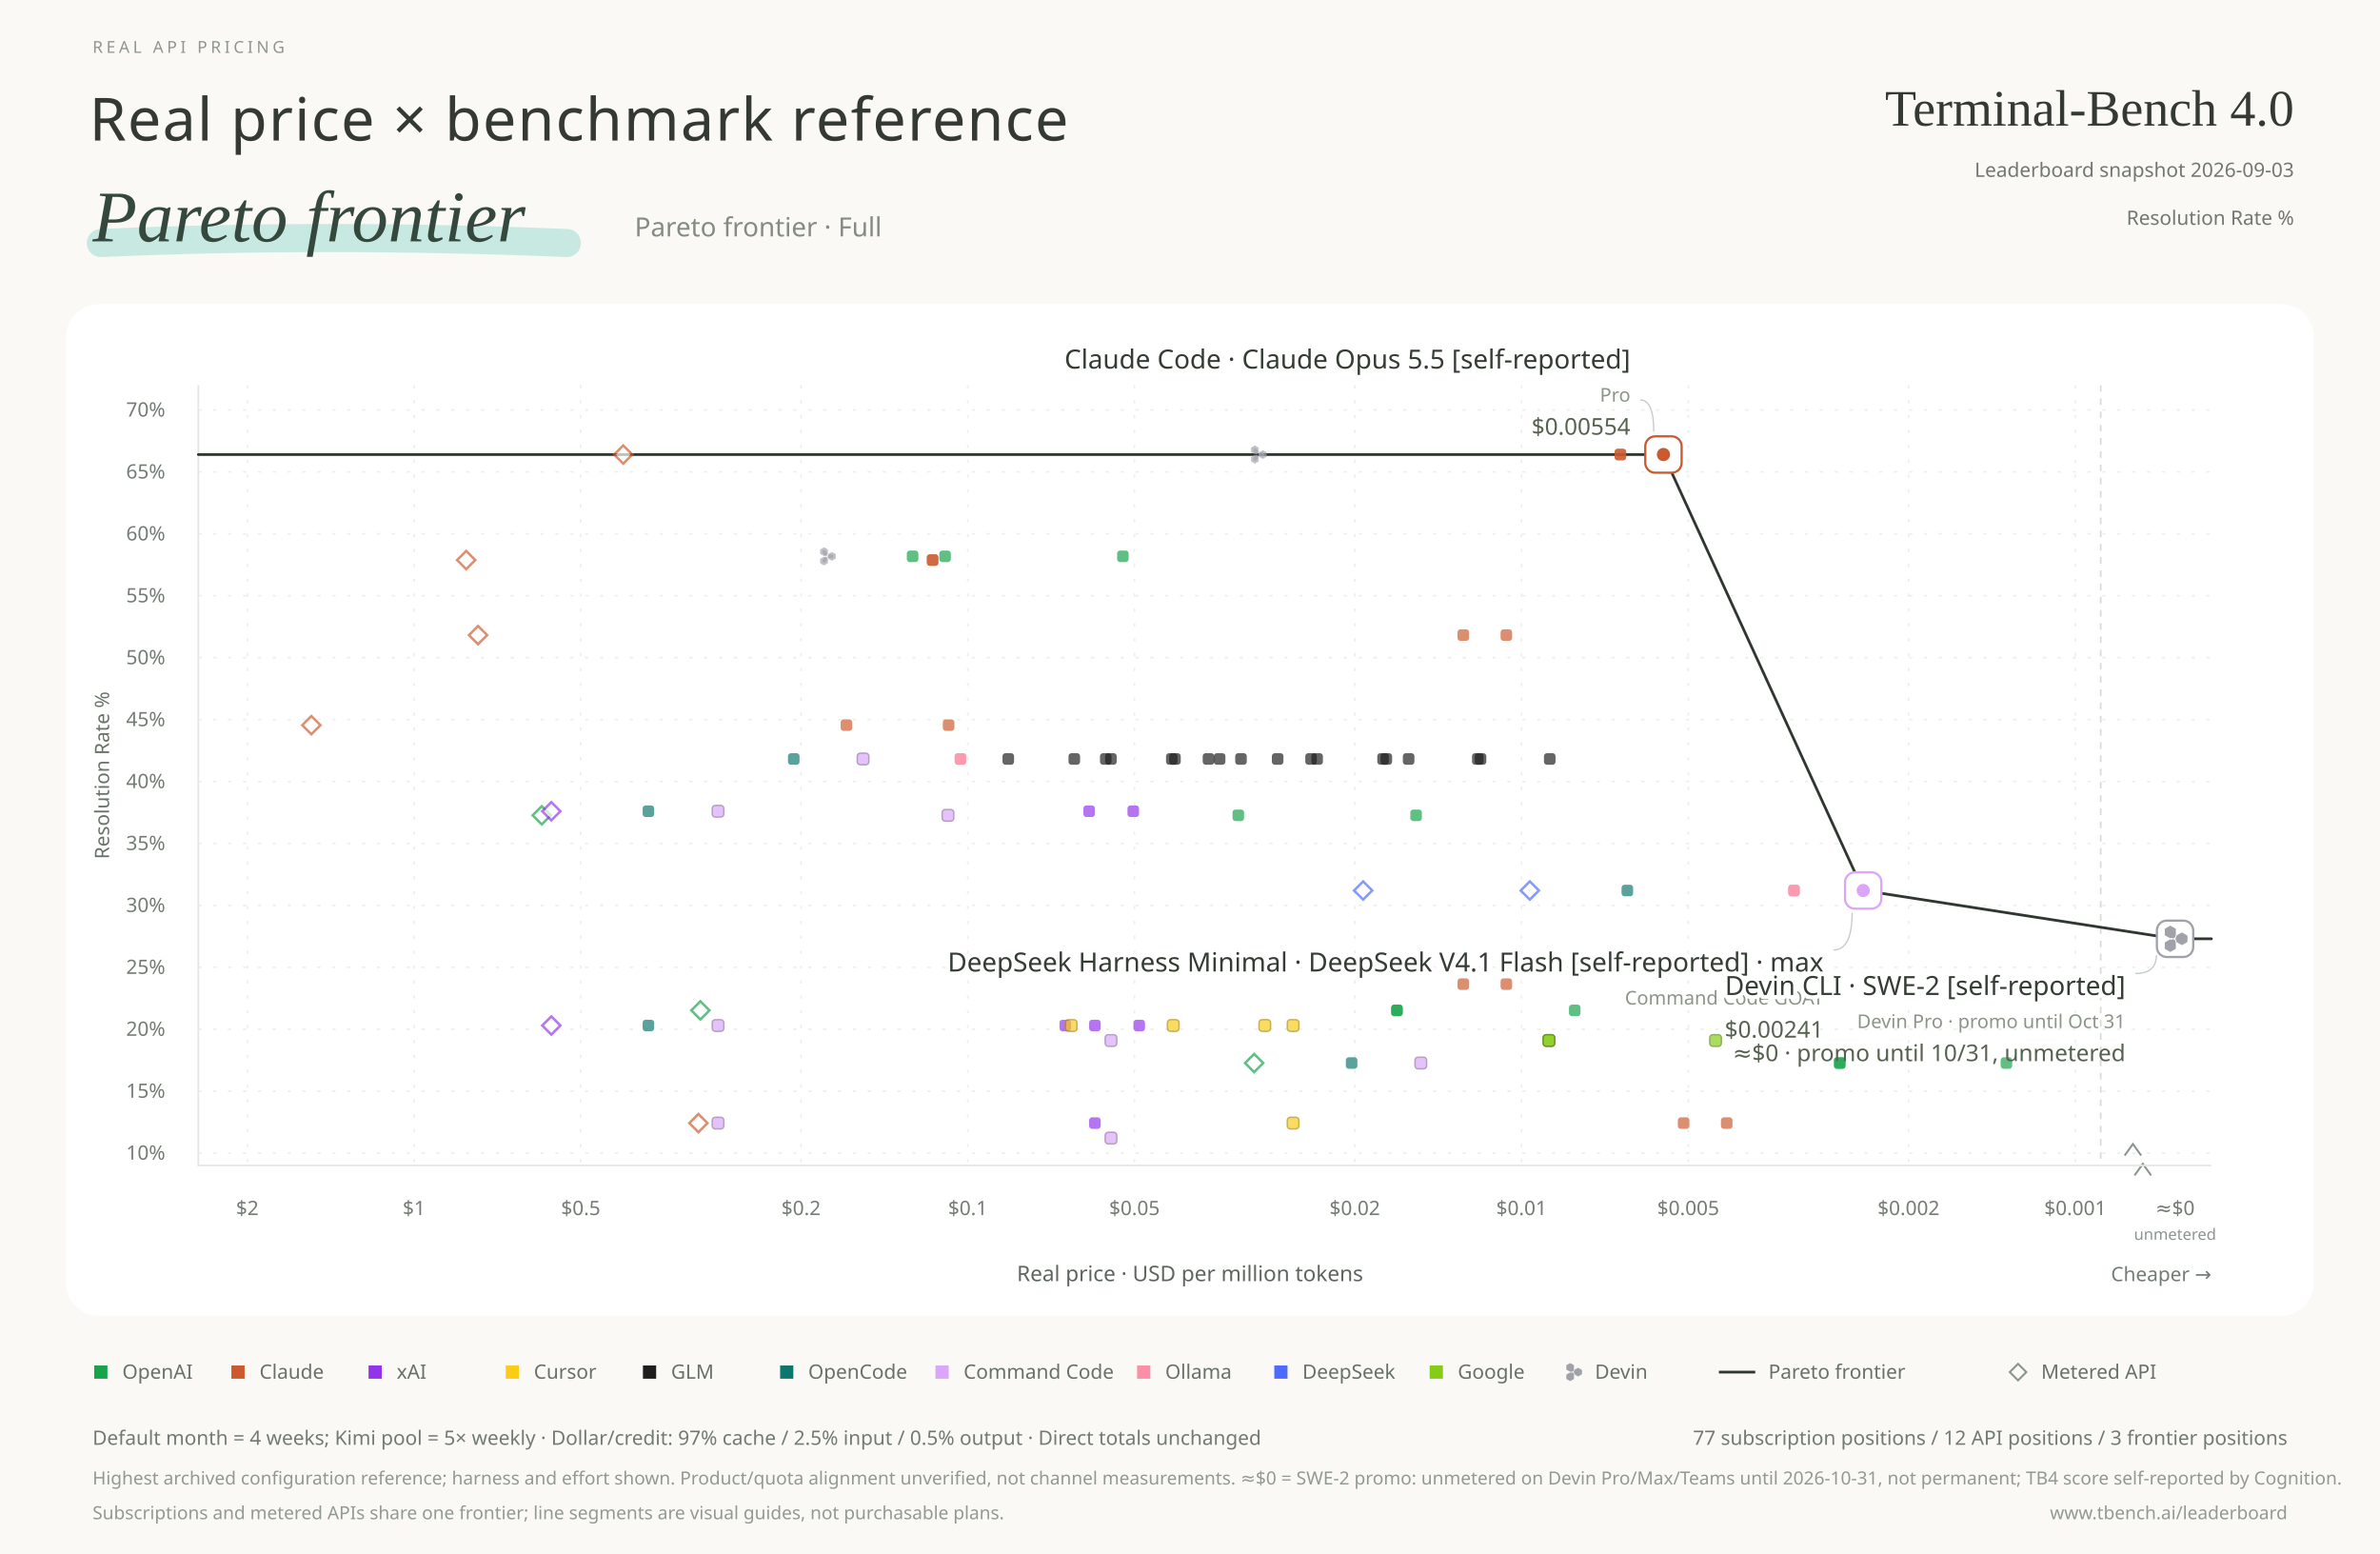
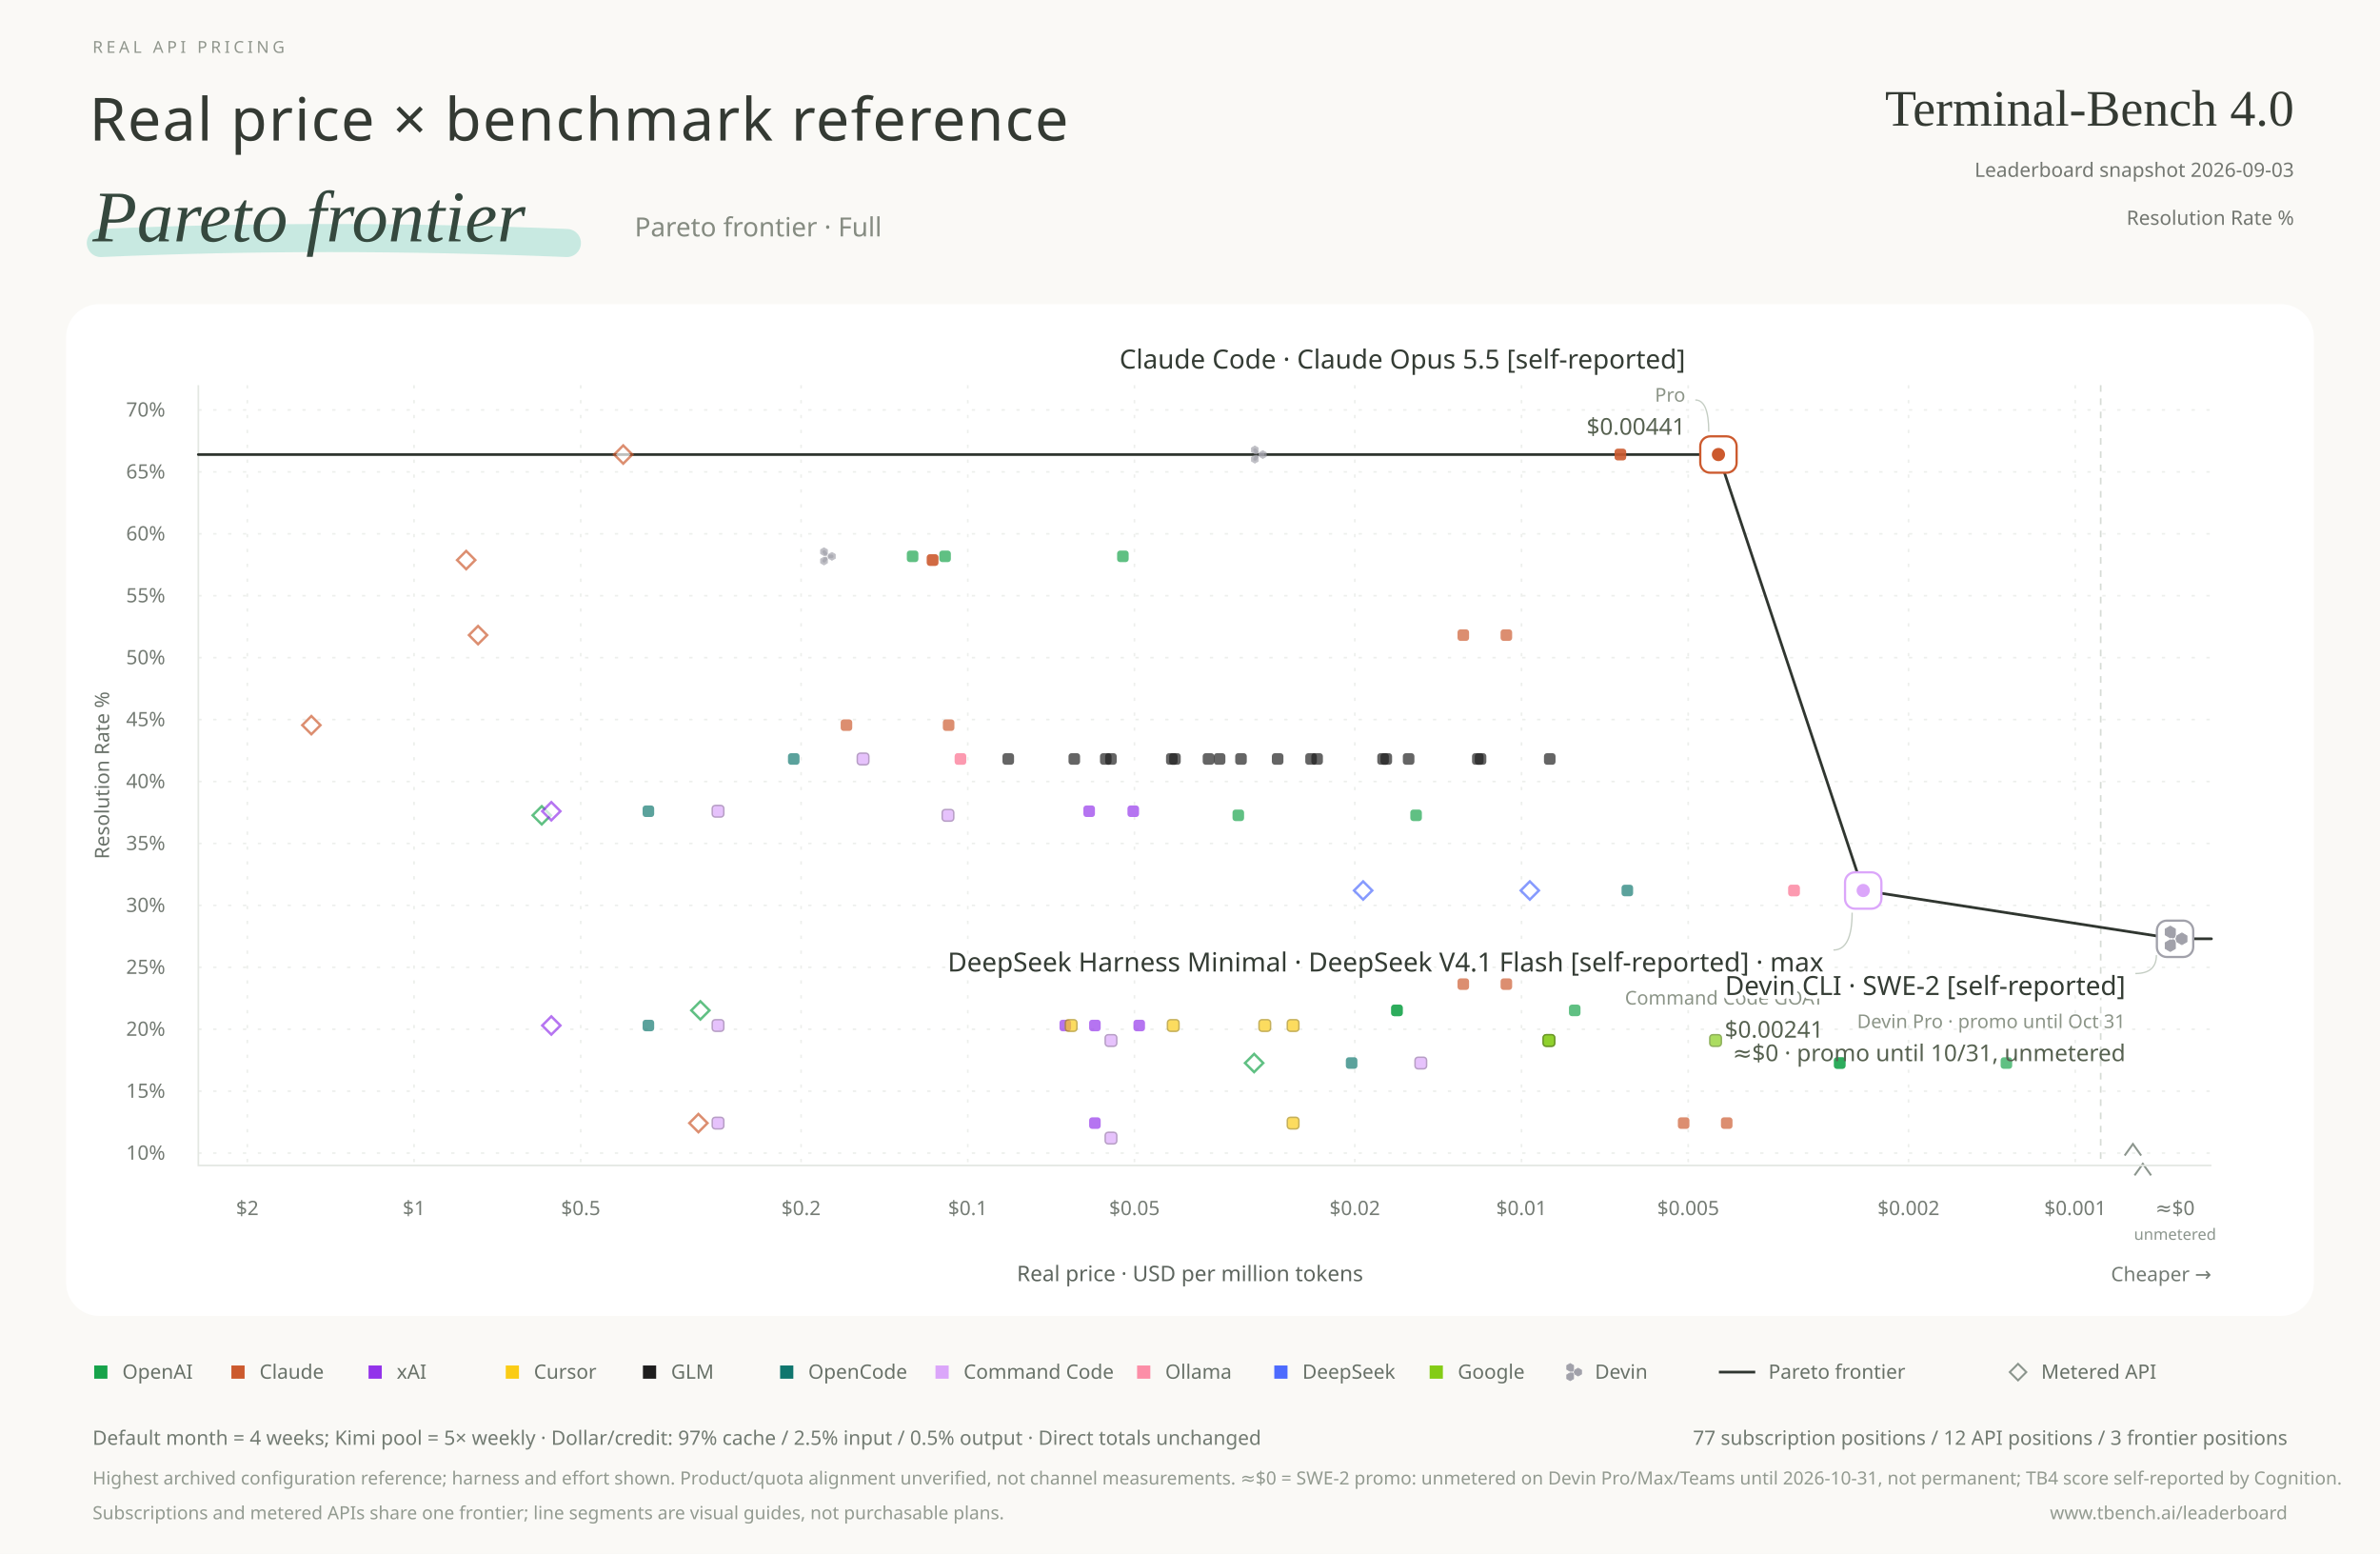
<svg xmlns="http://www.w3.org/2000/svg" width="1440" height="940" viewBox="0 0 1440 940" role="img" aria-labelledby="title desc">
  <style>text{font-family:"Microsoft YaHei","Segoe UI",sans-serif} .serif{font-family:"Times New Roman",serif} .number{font-family:"Segoe UI",sans-serif;font-variant-numeric:tabular-nums} .label-name{paint-order:stroke;stroke:#fff;stroke-width:5px;stroke-linejoin:round} .point:hover{opacity:1}</style>
  <rect width="1440" height="940" fill="#FAF9F6" />
  <text x="56.000" y="32.000" font-size="10" fill="#90968D" text-anchor="start" font-weight="400" letter-spacing="2.1">REAL API PRICING</text>
  <text x="54.000" y="85.000" font-size="36" fill="#343A33" text-anchor="start" font-weight="300" letter-spacing=".8">Real price × benchmark reference</text>
  <path d="M61 147 Q197 141 343 147" stroke="#9FDDD0" stroke-width="17" stroke-linecap="round" opacity=".55" fill="none" />
  <text x="56.000" y="146.000" font-size="44" fill="#35483E" text-anchor="start" font-weight="400" class="serif" font-style="italic">Pareto frontier</text>
  <text x="384.000" y="143.000" font-size="16" fill="#858B81" text-anchor="start" font-weight="300">Pareto frontier · Full</text>
  <text x="1388.000" y="76.000" font-size="31" fill="#343A33" text-anchor="end" font-weight="400" class="serif">Terminal-Bench 4.0</text>
  <text x="1388.000" y="107.000" font-size="12" fill="#737771" text-anchor="end" font-weight="400">Leaderboard snapshot  2026-09-03</text>
  <text x="1388.000" y="136.000" font-size="12" fill="#737771" text-anchor="end" font-weight="400">Resolution Rate %</text>
  <rect x="40" y="184" width="1360" height="612" rx="20" fill="#FFFFFF" />
  <path d="M1255.610 233V705" stroke="#E8EBE7" stroke-dasharray="2 7" opacity=".8" />
  <text x="1255.610" y="735.000" font-size="12" fill="#747B74" text-anchor="middle" font-weight="400" class="number">$0.001</text>
  <path d="M1154.754 233V705" stroke="#E8EBE7" stroke-dasharray="2 7" opacity=".8" />
  <text x="1154.754" y="735.000" font-size="12" fill="#747B74" text-anchor="middle" font-weight="400" class="number">$0.002</text>
  <path d="M1021.430 233V705" stroke="#E8EBE7" stroke-dasharray="2 7" opacity=".8" />
  <text x="1021.430" y="735.000" font-size="12" fill="#747B74" text-anchor="middle" font-weight="400" class="number">$0.005</text>
  <path d="M920.574 233V705" stroke="#E8EBE7" stroke-dasharray="2 7" opacity=".8" />
  <text x="920.574" y="735.000" font-size="12" fill="#747B74" text-anchor="middle" font-weight="400" class="number">$0.01</text>
  <path d="M819.719 233V705" stroke="#E8EBE7" stroke-dasharray="2 7" opacity=".8" />
  <text x="819.719" y="735.000" font-size="12" fill="#747B74" text-anchor="middle" font-weight="400" class="number">$0.02</text>
  <path d="M686.395 233V705" stroke="#E8EBE7" stroke-dasharray="2 7" opacity=".8" />
  <text x="686.395" y="735.000" font-size="12" fill="#747B74" text-anchor="middle" font-weight="400" class="number">$0.05</text>
  <path d="M585.539 233V705" stroke="#E8EBE7" stroke-dasharray="2 7" opacity=".8" />
  <text x="585.539" y="735.000" font-size="12" fill="#747B74" text-anchor="middle" font-weight="400" class="number">$0.1</text>
  <path d="M484.683 233V705" stroke="#E8EBE7" stroke-dasharray="2 7" opacity=".8" />
  <text x="484.683" y="735.000" font-size="12" fill="#747B74" text-anchor="middle" font-weight="400" class="number">$0.2</text>
  <path d="M351.359 233V705" stroke="#E8EBE7" stroke-dasharray="2 7" opacity=".8" />
  <text x="351.359" y="735.000" font-size="12" fill="#747B74" text-anchor="middle" font-weight="400" class="number">$0.5</text>
  <path d="M250.503 233V705" stroke="#E8EBE7" stroke-dasharray="2 7" opacity=".8" />
  <text x="250.503" y="735.000" font-size="12" fill="#747B74" text-anchor="middle" font-weight="400" class="number">$1</text>
  <path d="M149.647 233V705" stroke="#E8EBE7" stroke-dasharray="2 7" opacity=".8" />
  <text x="149.647" y="735.000" font-size="12" fill="#747B74" text-anchor="middle" font-weight="400" class="number">$2</text>
  <path d="M1271.010 233V705" stroke="#D6DBD5" stroke-dasharray="4 4" />
  <path d="M1285.505 699l5 -7 5 7M1291.505 711l5 -7 5 7" stroke="#8B958D" stroke-width="1.2" fill="none" />
  <text x="1316.000" y="735.000" font-size="12" fill="#747B74" text-anchor="middle" font-weight="400" class="number">≈$0</text>
  <text x="1316.000" y="750.000" font-size="9.5" fill="#8B958D" text-anchor="middle" font-weight="400">unmetered</text>
  <path d="M120 697.508H1338" stroke="#E8EBE7" stroke-dasharray="2 7" opacity=".8" />
  <text x="100.000" y="701.508" font-size="12" fill="#747B74" text-anchor="end" font-weight="400" class="number">10%</text>
  <path d="M120 660.048H1338" stroke="#E8EBE7" stroke-dasharray="2 7" opacity=".8" />
  <text x="100.000" y="664.048" font-size="12" fill="#747B74" text-anchor="end" font-weight="400" class="number">15%</text>
  <path d="M120 622.587H1338" stroke="#E8EBE7" stroke-dasharray="2 7" opacity=".8" />
  <text x="100.000" y="626.587" font-size="12" fill="#747B74" text-anchor="end" font-weight="400" class="number">20%</text>
  <path d="M120 585.127H1338" stroke="#E8EBE7" stroke-dasharray="2 7" opacity=".8" />
  <text x="100.000" y="589.127" font-size="12" fill="#747B74" text-anchor="end" font-weight="400" class="number">25%</text>
  <path d="M120 547.667H1338" stroke="#E8EBE7" stroke-dasharray="2 7" opacity=".8" />
  <text x="100.000" y="551.667" font-size="12" fill="#747B74" text-anchor="end" font-weight="400" class="number">30%</text>
  <path d="M120 510.206H1338" stroke="#E8EBE7" stroke-dasharray="2 7" opacity=".8" />
  <text x="100.000" y="514.206" font-size="12" fill="#747B74" text-anchor="end" font-weight="400" class="number">35%</text>
  <path d="M120 472.746H1338" stroke="#E8EBE7" stroke-dasharray="2 7" opacity=".8" />
  <text x="100.000" y="476.746" font-size="12" fill="#747B74" text-anchor="end" font-weight="400" class="number">40%</text>
  <path d="M120 435.286H1338" stroke="#E8EBE7" stroke-dasharray="2 7" opacity=".8" />
  <text x="100.000" y="439.286" font-size="12" fill="#747B74" text-anchor="end" font-weight="400" class="number">45%</text>
  <path d="M120 397.825H1338" stroke="#E8EBE7" stroke-dasharray="2 7" opacity=".8" />
  <text x="100.000" y="401.825" font-size="12" fill="#747B74" text-anchor="end" font-weight="400" class="number">50%</text>
  <path d="M120 360.365H1338" stroke="#E8EBE7" stroke-dasharray="2 7" opacity=".8" />
  <text x="100.000" y="364.365" font-size="12" fill="#747B74" text-anchor="end" font-weight="400" class="number">55%</text>
  <path d="M120 322.905H1338" stroke="#E8EBE7" stroke-dasharray="2 7" opacity=".8" />
  <text x="100.000" y="326.905" font-size="12" fill="#747B74" text-anchor="end" font-weight="400" class="number">60%</text>
  <path d="M120 285.444H1338" stroke="#E8EBE7" stroke-dasharray="2 7" opacity=".8" />
  <text x="100.000" y="289.444" font-size="12" fill="#747B74" text-anchor="end" font-weight="400" class="number">65%</text>
  <path d="M120 247.984H1338" stroke="#E8EBE7" stroke-dasharray="2 7" opacity=".8" />
  <text x="100.000" y="251.984" font-size="12" fill="#747B74" text-anchor="end" font-weight="400" class="number">70%</text>
  <path d="M120 233V705H1338" fill="none" stroke="#E3E7E2" />
  <text x="66.000" y="469.000" font-size="12" fill="#697169" text-anchor="middle" font-weight="400" transform="rotate(-90 66 469.0)">Resolution Rate %</text>
  <text x="720.000" y="775.000" font-size="13" fill="#5D655E" text-anchor="middle" font-weight="400">Real price · USD per million tokens</text>
  <text x="1338.000" y="775.000" font-size="12" fill="#737B74" text-anchor="end" font-weight="400">Cheaper →</text>
-   <path id="frontier" d="M120.000,274.956 L1006.459,274.956 L1127.320,538.676 L1316.000,567.895 L1338.000,567.895" fill="none" stroke="#303630" stroke-width="1.65" stroke-linecap="round" stroke-linejoin="round" />
+   <path id="frontier" d="M120.000,274.956 L1039.727,274.956 L1127.320,538.676 L1316.000,567.895 L1338.000,567.895" fill="none" stroke="#303630" stroke-width="1.65" stroke-linecap="round" stroke-linejoin="round" />
  <g class="point" data-billing="subscription" data-frontier="false" data-price="0.032467532" data-score="37.27" data-x="749.221" data-y="493.199" transform="translate(749.221 493.199)">
    <rect x="-3.5" y="-3.5" width="7" height="7" rx="1.8" fill="#16A34A" opacity=".68" />
  </g>
  <g class="point" data-billing="subscription" data-frontier="false" data-price="0.015501473" data-score="37.27" data-x="856.793" data-y="493.199" transform="translate(856.793 493.199)">
    <rect x="-3.5" y="-3.5" width="7" height="7" rx="1.8" fill="#16A34A" opacity=".68" />
  </g>
  <g class="point" data-billing="subscription" data-frontier="false" data-price="0.0026627613" data-score="17.27" data-x="1113.109" data-y="643.041" transform="translate(1113.109 643.041)">
    <rect x="-3.5" y="-3.5" width="7" height="7" rx="1.8" fill="#16A34A" opacity=".68" />
  </g>
  <g class="point" data-billing="subscription" data-frontier="false" data-price="0.0026626904" data-score="17.27" data-x="1113.112" data-y="643.041" transform="translate(1113.112 643.041)">
    <rect x="-3.5" y="-3.5" width="7" height="7" rx="1.8" fill="#16A34A" opacity=".68" />
  </g>
  <g class="point" data-billing="subscription" data-frontier="false" data-price="0.0013313629" data-score="17.27" data-x="1213.966" data-y="643.041" transform="translate(1213.966 643.041)">
    <rect x="-3.5" y="-3.5" width="7" height="7" rx="1.8" fill="#16A34A" opacity=".68" />
  </g>
  <g class="point" data-billing="subscription" data-frontier="false" data-price="0.12578616" data-score="58.18" data-x="552.158" data-y="336.540" transform="translate(552.158 336.540)">
    <rect x="-3.5" y="-3.5" width="7" height="7" rx="1.8" fill="#16A34A" opacity=".68" />
  </g>
  <g class="point" data-billing="subscription" data-frontier="false" data-price="0.052465897" data-score="58.18" data-x="679.390" data-y="336.540" transform="translate(679.390 336.540)">
    <rect x="-3.5" y="-3.5" width="7" height="7" rx="1.8" fill="#16A34A" opacity=".68" />
  </g>
  <g class="point" data-billing="subscription" data-frontier="false" data-price="0.1793722" data-score="58.18" data-x="500.522" data-y="336.540" transform="translate(500.522 336.540)">
    <path d="M0.11,-1.63 L-1.97,-0.43 L-4.05,-1.63 L-4.05,-4.03 L-1.97,-5.23 L0.11,-4.03Z M0.11,4.03 L-1.97,5.23 L-4.05,4.03 L-4.05,1.63 L-1.97,0.43 L0.11,1.63Z M4.91,1.20 L2.83,2.40 L0.75,1.20 L0.75,-1.20 L2.83,-2.40 L4.91,-1.20Z" fill="#A1A1AA" opacity="0.68" stroke="#A1A1AA" stroke-width="0.43" stroke-linejoin="round" />
    <path d="M-0.89,-1.27 L-1.87,-2.69 M-0.89,1.27 L-1.87,2.69 M1.27,0.00 L2.69,0.00" stroke="#A1A1AA" stroke-width="2.16" stroke-linecap="round" opacity="0.68" fill="none" />
  </g>
  <g class="point" data-billing="subscription" data-frontier="false" data-price="0.029895366" data-score="66.4" data-x="761.230" data-y="274.956" transform="translate(761.230 274.956)">
    <path d="M0.11,-1.63 L-1.97,-0.43 L-4.05,-1.63 L-4.05,-4.03 L-1.97,-5.23 L0.11,-4.03Z M0.11,4.03 L-1.97,5.23 L-4.05,4.03 L-4.05,1.63 L-1.97,0.43 L0.11,1.63Z M4.91,1.20 L2.83,2.40 L0.75,1.20 L0.75,-1.20 L2.83,-2.40 L4.91,-1.20Z" fill="#A1A1AA" opacity="0.68" stroke="#A1A1AA" stroke-width="0.43" stroke-linejoin="round" />
    <path d="M-0.89,-1.27 L-1.87,-2.69 M-0.89,1.27 L-1.87,2.69 M1.27,0.00 L2.69,0.00" stroke="#A1A1AA" stroke-width="2.16" stroke-linecap="round" opacity="0.68" fill="none" />
  </g>
  <g class="point" data-billing="subscription" data-frontier="false" data-price="0.0089201249" data-score="19.09" data-x="937.202" data-y="629.405" transform="translate(937.202 629.405)">
    <rect x="-3.5" y="-3.5" width="7" height="7" rx="1.8" fill="#84CC16" opacity=".68" stroke="#5A8B0F" stroke-width=".9" />
  </g>
  <g class="point" data-billing="subscription" data-frontier="false" data-price="0.0089236948" data-score="19.09" data-x="937.144" data-y="629.405" transform="translate(937.144 629.405)">
    <rect x="-3.5" y="-3.5" width="7" height="7" rx="1.8" fill="#84CC16" opacity=".68" stroke="#5A8B0F" stroke-width=".9" />
  </g>
  <g class="point" data-billing="subscription" data-frontier="false" data-price="0.0044620705" data-score="19.09" data-x="1037.992" data-y="629.405" transform="translate(1037.992 629.405)">
    <rect x="-3.5" y="-3.5" width="7" height="7" rx="1.8" fill="#84CC16" opacity=".68" stroke="#5A8B0F" stroke-width=".9" />
  </g>
  <g class="point" data-billing="subscription" data-frontier="false" data-price="0.010649627" data-score="51.82" data-x="911.416" data-y="384.190" transform="translate(911.416 384.190)">
    <rect x="-3.5" y="-3.5" width="7" height="7" rx="1.8" fill="#CC5A2E" opacity=".68" />
  </g>
  <g class="point" data-billing="subscription" data-frontier="false" data-price="0.012738854" data-score="51.82" data-x="885.352" data-y="384.190" transform="translate(885.352 384.190)">
    <rect x="-3.5" y="-3.5" width="7" height="7" rx="1.8" fill="#CC5A2E" opacity=".68" />
  </g>
  <g class="point" data-billing="subscription" data-frontier="false" data-price="0.11574074" data-score="57.88" data-x="564.269" data-y="338.788" transform="translate(564.269 338.788)">
    <rect x="-3.5" y="-3.5" width="7" height="7" rx="1.8" fill="#CC5A2E" opacity=".68" />
  </g>
  <g class="point" data-billing="subscription" data-frontier="false" data-price="0.0066291018" data-score="66.4" data-x="980.393" data-y="274.956" transform="translate(980.393 274.956)">
    <rect x="-3.5" y="-3.5" width="7" height="7" rx="1.8" fill="#CC5A2E" opacity=".68" />
  </g>
+   <g class="point" data-billing="subscription" data-frontier="true" data-price="0.0044091711" data-score="66.4" data-x="1039.727" data-y="274.956" transform="translate(1039.727 274.956)">
+     <rect x="-11" y="-11" width="22" height="22" rx="6" fill="#FFF" stroke="#CC5A2E" stroke-width="1.35" />
+     <circle r="4" fill="#CC5A2E" />
+   </g>
  <g class="point" data-billing="subscription" data-frontier="false" data-price="0.058939096" data-score="20.3" data-x="662.462" data-y="620.340" transform="translate(662.462 620.340)">
    <rect x="-3.5" y="-3.5" width="7" height="7" rx="1.8" fill="#9333EA" opacity=".68" />
  </g>
  <g class="point" data-billing="subscription" data-frontier="false" data-price="0.049019608" data-score="20.3" data-x="689.276" data-y="620.340" transform="translate(689.276 620.340)">
    <rect x="-3.5" y="-3.5" width="7" height="7" rx="1.8" fill="#9333EA" opacity=".68" />
  </g>
  <g class="point" data-billing="subscription" data-frontier="false" data-price="0.066666667" data-score="20.3" data-x="644.536" data-y="620.340" transform="translate(644.536 620.340)">
    <rect x="-3.5" y="-3.5" width="7" height="7" rx="1.8" fill="#9333EA" opacity=".68" />
  </g>
  <g class="point" data-billing="subscription" data-frontier="false" data-price="0.060362173" data-score="37.6" data-x="658.990" data-y="490.727" transform="translate(658.990 490.727)">
    <rect x="-3.5" y="-3.5" width="7" height="7" rx="1.8" fill="#9333EA" opacity=".68" />
  </g>
  <g class="point" data-billing="subscription" data-frontier="false" data-price="0.050251256" data-score="37.6" data-x="685.665" data-y="490.727" transform="translate(685.665 490.727)">
    <rect x="-3.5" y="-3.5" width="7" height="7" rx="1.8" fill="#9333EA" opacity=".68" />
  </g>
  <g class="point" data-billing="subscription" data-frontier="false" data-price="0.025849813" data-score="20.3" data-x="782.386" data-y="620.340" transform="translate(782.386 620.340)">
    <rect x="-3.5" y="-3.5" width="7" height="7" rx="1.8" fill="#FACC15" opacity=".68" stroke="#AA8B0E" stroke-width=".9" />
  </g>
  <g class="point" data-billing="subscription" data-frontier="false" data-price="0.065061809" data-score="20.3" data-x="648.081" data-y="620.340" transform="translate(648.081 620.340)">
    <rect x="-3.5" y="-3.5" width="7" height="7" rx="1.8" fill="#FACC15" opacity=".68" stroke="#AA8B0E" stroke-width=".9" />
  </g>
  <g class="point" data-billing="subscription" data-frontier="false" data-price="0.042553191" data-score="20.3" data-x="709.860" data-y="620.340" transform="translate(709.860 620.340)">
    <rect x="-3.5" y="-3.5" width="7" height="7" rx="1.8" fill="#FACC15" opacity=".68" stroke="#AA8B0E" stroke-width=".9" />
  </g>
  <g class="point" data-billing="subscription" data-frontier="false" data-price="0.029081039" data-score="20.3" data-x="765.249" data-y="620.340" transform="translate(765.249 620.340)">
    <rect x="-3.5" y="-3.5" width="7" height="7" rx="1.8" fill="#FACC15" opacity=".68" stroke="#AA8B0E" stroke-width=".9" />
  </g>
  <g class="point" data-billing="subscription" data-frontier="false" data-price="0.084502269" data-score="41.82" data-x="610.041" data-y="459.110" transform="translate(610.041 459.110)">
    <rect x="-3.5" y="-3.5" width="7" height="7" rx="1.8" fill="#1E1E1E" opacity=".68" />
  </g>
  <g class="point" data-billing="subscription" data-frontier="false" data-price="0.056334846" data-score="41.82" data-x="669.037" data-y="459.110" transform="translate(669.037 459.110)">
    <rect x="-3.5" y="-3.5" width="7" height="7" rx="1.8" fill="#1E1E1E" opacity=".68" />
  </g>
  <g class="point" data-billing="subscription" data-frontier="false" data-price="0.042251135" data-score="41.82" data-x="710.896" data-y="459.110" transform="translate(710.896 459.110)">
    <rect x="-3.5" y="-3.5" width="7" height="7" rx="1.8" fill="#1E1E1E" opacity=".68" />
  </g>
  <g class="point" data-billing="subscription" data-frontier="false" data-price="0.035089925" data-score="41.82" data-x="737.919" data-y="459.110" transform="translate(737.919 459.110)">
    <rect x="-3.5" y="-3.5" width="7" height="7" rx="1.8" fill="#1E1E1E" opacity=".68" />
  </g>
  <g class="point" data-billing="subscription" data-frontier="false" data-price="0.023393284" data-score="41.82" data-x="796.916" data-y="459.110" transform="translate(796.916 459.110)">
    <rect x="-3.5" y="-3.5" width="7" height="7" rx="1.8" fill="#1E1E1E" opacity=".68" />
  </g>
  <g class="point" data-billing="subscription" data-frontier="false" data-price="0.017544963" data-score="41.82" data-x="838.775" data-y="459.110" transform="translate(838.775 459.110)">
    <rect x="-3.5" y="-3.5" width="7" height="7" rx="1.8" fill="#1E1E1E" opacity=".68" />
  </g>
  <g class="point" data-billing="subscription" data-frontier="false" data-price="0.064212177" data-score="41.82" data-x="649.994" data-y="459.110" transform="translate(649.994 459.110)">
    <rect x="-3.5" y="-3.5" width="7" height="7" rx="1.8" fill="#1E1E1E" opacity=".68" />
  </g>
  <g class="point" data-billing="subscription" data-frontier="false" data-price="0.042808118" data-score="41.82" data-x="708.991" data-y="459.110" transform="translate(708.991 459.110)">
    <rect x="-3.5" y="-3.5" width="7" height="7" rx="1.8" fill="#1E1E1E" opacity=".68" />
  </g>
  <g class="point" data-billing="subscription" data-frontier="false" data-price="0.032106088" data-score="41.82" data-x="750.850" data-y="459.110" transform="translate(750.850 459.110)">
    <rect x="-3.5" y="-3.5" width="7" height="7" rx="1.8" fill="#1E1E1E" opacity=".68" />
  </g>
  <g class="point" data-billing="subscription" data-frontier="false" data-price="0.01778367" data-score="41.82" data-x="836.808" data-y="459.110" transform="translate(836.808 459.110)">
    <rect x="-3.5" y="-3.5" width="7" height="7" rx="1.8" fill="#1E1E1E" opacity=".68" />
  </g>
  <g class="point" data-billing="subscription" data-frontier="false" data-price="0.01185578" data-score="41.82" data-x="895.805" data-y="459.110" transform="translate(895.805 459.110)">
    <rect x="-3.5" y="-3.5" width="7" height="7" rx="1.8" fill="#1E1E1E" opacity=".68" />
  </g>
  <g class="point" data-billing="subscription" data-frontier="false" data-price="0.0088918349" data-score="41.82" data-x="937.664" data-y="459.110" transform="translate(937.664 459.110)">
    <rect x="-3.5" y="-3.5" width="7" height="7" rx="1.8" fill="#1E1E1E" opacity=".68" />
  </g>
  <g class="point" data-billing="subscription" data-frontier="false" data-price="0.055141311" data-score="41.82" data-x="672.153" data-y="459.110" transform="translate(672.153 459.110)">
    <rect x="-3.5" y="-3.5" width="7" height="7" rx="1.8" fill="#1E1E1E" opacity=".68" />
  </g>
  <g class="point" data-billing="subscription" data-frontier="false" data-price="0.036752379" data-score="41.82" data-x="731.184" data-y="459.110" transform="translate(731.184 459.110)">
    <rect x="-3.5" y="-3.5" width="7" height="7" rx="1.8" fill="#1E1E1E" opacity=".68" />
  </g>
  <g class="point" data-billing="subscription" data-frontier="false" data-price="0.027565877" data-score="41.82" data-x="773.034" data-y="459.110" transform="translate(773.034 459.110)">
    <rect x="-3.5" y="-3.5" width="7" height="7" rx="1.8" fill="#1E1E1E" opacity=".68" />
  </g>
  <g class="point" data-billing="subscription" data-frontier="false" data-price="0.023990051" data-score="41.82" data-x="793.250" data-y="459.110" transform="translate(793.250 459.110)">
    <rect x="-3.5" y="-3.5" width="7" height="7" rx="1.8" fill="#1E1E1E" opacity=".68" />
  </g>
  <g class="point" data-billing="subscription" data-frontier="false" data-price="0.015989671" data-score="41.82" data-x="852.281" data-y="459.110" transform="translate(852.281 459.110)">
    <rect x="-3.5" y="-3.5" width="7" height="7" rx="1.8" fill="#1E1E1E" opacity=".68" />
  </g>
  <g class="point" data-billing="subscription" data-frontier="false" data-price="0.011992946" data-score="41.82" data-x="894.131" data-y="459.110" transform="translate(894.131 459.110)">
    <rect x="-3.5" y="-3.5" width="7" height="7" rx="1.8" fill="#1E1E1E" opacity=".68" />
  </g>
  <g class="point" data-billing="subscription" data-frontier="false" data-price="0.37735849" data-score="20.3" data-x="392.306" data-y="620.340" transform="translate(392.306 620.340)">
    <rect x="-3.5" y="-3.5" width="7" height="7" rx="1.8" fill="#0F766E" opacity=".68" />
  </g>
  <g class="point" data-billing="subscription" data-frontier="false" data-price="0.37735849" data-score="37.6" data-x="392.306" data-y="490.727" transform="translate(392.306 490.727)">
    <rect x="-3.5" y="-3.5" width="7" height="7" rx="1.8" fill="#0F766E" opacity=".68" />
  </g>
  <g class="point" data-billing="subscription" data-frontier="false" data-price="0.020267531" data-score="17.27" data-x="817.785" data-y="643.041" transform="translate(817.785 643.041)">
    <rect x="-3.5" y="-3.5" width="7" height="7" rx="1.8" fill="#0F766E" opacity=".68" />
  </g>
  <g class="point" data-billing="subscription" data-frontier="false" data-price="0.20618557" data-score="41.82" data-x="480.251" data-y="459.110" transform="translate(480.251 459.110)">
    <rect x="-3.5" y="-3.5" width="7" height="7" rx="1.8" fill="#0F766E" opacity=".68" />
  </g>
  <g class="point" data-billing="subscription" data-frontier="false" data-price="0.0064399794" data-score="31.2" data-x="984.605" data-y="538.676" transform="translate(984.605 538.676)">
    <rect x="-3.5" y="-3.5" width="7" height="7" rx="1.8" fill="#0F766E" opacity=".68" />
  </g>
  <g class="point" data-billing="subscription" data-frontier="false" data-price="0.10857763" data-score="37.27" data-x="573.565" data-y="493.199" transform="translate(573.565 493.199)">
    <rect x="-3.5" y="-3.5" width="7" height="7" rx="1.8" fill="#DBA6FA" opacity=".68" stroke="#9571AA" stroke-width=".9" />
  </g>
  <g class="point" data-billing="subscription" data-frontier="true" data-price="0.0024149923" data-score="31.2" data-x="1127.320" data-y="538.676" transform="translate(1127.320 538.676)">
    <rect x="-11" y="-11" width="22" height="22" rx="6" fill="#FFF" stroke="#DBA6FA" stroke-width="1.35" />
    <circle r="4" fill="#DBA6FA" />
  </g>
  <g class="point" data-billing="subscription" data-frontier="false" data-price="0.055126792" data-score="19.09" data-x="672.192" data-y="629.405" transform="translate(672.192 629.405)">
    <rect x="-3.5" y="-3.5" width="7" height="7" rx="1.8" fill="#DBA6FA" opacity=".68" stroke="#9571AA" stroke-width=".9" />
  </g>
  <g class="point" data-billing="subscription" data-frontier="false" data-price="0.015199878" data-score="17.27" data-x="859.652" data-y="643.041" transform="translate(859.652 643.041)">
    <rect x="-3.5" y="-3.5" width="7" height="7" rx="1.8" fill="#DBA6FA" opacity=".68" stroke="#9571AA" stroke-width=".9" />
  </g>
  <g class="point" data-billing="subscription" data-frontier="false" data-price="0.28248588" data-score="37.6" data-x="434.439" data-y="490.727" transform="translate(434.439 490.727)">
    <rect x="-3.5" y="-3.5" width="7" height="7" rx="1.8" fill="#DBA6FA" opacity=".68" stroke="#9571AA" stroke-width=".9" />
  </g>
  <g class="point" data-billing="subscription" data-frontier="false" data-price="0.15455951" data-score="41.82" data-x="522.185" data-y="459.110" transform="translate(522.185 459.110)">
    <rect x="-3.5" y="-3.5" width="7" height="7" rx="1.8" fill="#DBA6FA" opacity=".68" stroke="#9571AA" stroke-width=".9" />
  </g>
  <g class="point" data-billing="subscription" data-frontier="false" data-price="0.28248588" data-score="12.42" data-x="434.439" data-y="679.377" transform="translate(434.439 679.377)">
    <rect x="-3.5" y="-3.5" width="7" height="7" rx="1.8" fill="#DBA6FA" opacity=".68" stroke="#9571AA" stroke-width=".9" />
  </g>
  <g class="point" data-billing="subscription" data-frontier="false" data-price="0.28248588" data-score="20.3" data-x="434.439" data-y="620.340" transform="translate(434.439 620.340)">
    <rect x="-3.5" y="-3.5" width="7" height="7" rx="1.8" fill="#DBA6FA" opacity=".68" stroke="#9571AA" stroke-width=".9" />
  </g>
  <g class="point" data-billing="subscription" data-frontier="false" data-price="0.055126792" data-score="11.21" data-x="672.192" data-y="688.443" transform="translate(672.192 688.443)">
    <rect x="-3.5" y="-3.5" width="7" height="7" rx="1.8" fill="#DBA6FA" opacity=".68" stroke="#9571AA" stroke-width=".9" />
  </g>
  <g class="point" data-billing="subscription" data-frontier="false" data-price="0.0032199897" data-score="31.2" data-x="1085.461" data-y="538.676" transform="translate(1085.461 538.676)">
    <rect x="-3.5" y="-3.5" width="7" height="7" rx="1.8" fill="#FC8EA7" opacity=".68" />
  </g>
  <g class="point" data-billing="subscription" data-frontier="false" data-price="0.10309278" data-score="41.82" data-x="581.107" data-y="459.110" transform="translate(581.107 459.110)">
    <rect x="-3.5" y="-3.5" width="7" height="7" rx="1.8" fill="#FC8EA7" opacity=".68" />
  </g>
  <g class="point" data-billing="subscription" data-frontier="false" data-price="0.0032200001" data-score="31.2" data-x="1085.460" data-y="538.676" transform="translate(1085.460 538.676)">
    <rect x="-3.5" y="-3.5" width="7" height="7" rx="1.8" fill="#FC8EA7" opacity=".68" />
  </g>
  <g class="point" data-billing="subscription" data-frontier="false" data-price="0.10307153" data-score="41.82" data-x="581.137" data-y="459.110" transform="translate(581.137 459.110)">
    <rect x="-3.5" y="-3.5" width="7" height="7" rx="1.8" fill="#FC8EA7" opacity=".68" />
  </g>
  <g class="point" data-billing="subscription" data-frontier="false" data-price="0.016785564" data-score="21.52" data-x="845.213" data-y="611.199" transform="translate(845.213 611.199)">
    <rect x="-3.5" y="-3.5" width="7" height="7" rx="1.8" fill="#16A34A" opacity=".68" />
  </g>
  <g class="point" data-billing="subscription" data-frontier="false" data-price="0.016785846" data-score="21.52" data-x="845.210" data-y="611.199" transform="translate(845.210 611.199)">
    <rect x="-3.5" y="-3.5" width="7" height="7" rx="1.8" fill="#16A34A" opacity=".68" />
  </g>
  <g class="point" data-billing="subscription" data-frontier="false" data-price="0.0080143617" data-score="21.52" data-x="952.782" data-y="611.199" transform="translate(952.782 611.199)">
    <rect x="-3.5" y="-3.5" width="7" height="7" rx="1.8" fill="#16A34A" opacity=".68" />
  </g>
  <g class="point" data-billing="subscription" data-frontier="false" data-price="0.0042598509" data-score="12.42" data-x="1044.740" data-y="679.377" transform="translate(1044.740 679.377)">
    <rect x="-3.5" y="-3.5" width="7" height="7" rx="1.8" fill="#CC5A2E" opacity=".68" />
  </g>
  <g class="point" data-billing="subscription" data-frontier="false" data-price="0.010649627" data-score="23.64" data-x="911.416" data-y="595.316" transform="translate(911.416 595.316)">
    <rect x="-3.5" y="-3.5" width="7" height="7" rx="1.8" fill="#CC5A2E" opacity=".68" />
  </g>
  <g class="point" data-billing="subscription" data-frontier="false" data-price="0.0050955414" data-score="12.42" data-x="1018.676" data-y="679.377" transform="translate(1018.676 679.377)">
    <rect x="-3.5" y="-3.5" width="7" height="7" rx="1.8" fill="#CC5A2E" opacity=".68" />
  </g>
  <g class="point" data-billing="subscription" data-frontier="false" data-price="0.012738854" data-score="23.64" data-x="885.352" data-y="595.316" transform="translate(885.352 595.316)">
    <rect x="-3.5" y="-3.5" width="7" height="7" rx="1.8" fill="#CC5A2E" opacity=".68" />
  </g>
  <g class="point" data-billing="subscription" data-frontier="false" data-price="0.16560404" data-score="44.55" data-x="512.142" data-y="438.657" transform="translate(512.142 438.657)">
    <rect x="-3.5" y="-3.5" width="7" height="7" rx="1.8" fill="#CC5A2E" opacity=".68" />
  </g>
  <g class="point" data-billing="subscription" data-frontier="false" data-price="0.1082837" data-score="44.55" data-x="573.959" data-y="438.657" transform="translate(573.959 438.657)">
    <rect x="-3.5" y="-3.5" width="7" height="7" rx="1.8" fill="#CC5A2E" opacity=".68" />
  </g>
  <g class="point" data-billing="subscription" data-frontier="false" data-price="0.11575414" data-score="57.88" data-x="564.252" data-y="338.788" transform="translate(564.252 338.788)">
    <rect x="-3.5" y="-3.5" width="7" height="7" rx="1.8" fill="#CC5A2E" opacity=".68" />
-   </g>
-   <g class="point" data-billing="subscription" data-frontier="true" data-price="0.0055418549" data-score="66.4" data-x="1006.459" data-y="274.956" transform="translate(1006.459 274.956)">
-     <rect x="-11" y="-11" width="22" height="22" rx="6" fill="#FFF" stroke="#CC5A2E" stroke-width="1.35" />
-     <circle r="4" fill="#CC5A2E" />
  </g>
  <g class="point" data-billing="subscription" data-frontier="false" data-price="0.0066290139" data-score="66.4" data-x="980.395" data-y="274.956" transform="translate(980.395 274.956)">
    <rect x="-3.5" y="-3.5" width="7" height="7" rx="1.8" fill="#CC5A2E" opacity=".68" />
  </g>
  <g class="point" data-billing="subscription" data-frontier="false" data-price="0.10989011" data-score="58.18" data-x="571.816" data-y="336.540" transform="translate(571.816 336.540)">
    <rect x="-3.5" y="-3.5" width="7" height="7" rx="1.8" fill="#16A34A" opacity=".68" />
  </g>
  <g class="point" data-billing="subscription" data-frontier="false" data-price="0.025849813" data-score="12.42" data-x="782.386" data-y="679.377" transform="translate(782.386 679.377)">
    <rect x="-3.5" y="-3.5" width="7" height="7" rx="1.8" fill="#FACC15" opacity=".68" stroke="#AA8B0E" stroke-width=".9" />
  </g>
  <g class="point" data-billing="subscription" data-frontier="false" data-price="0.058939096" data-score="12.42" data-x="662.462" data-y="679.377" transform="translate(662.462 679.377)">
    <rect x="-3.5" y="-3.5" width="7" height="7" rx="1.8" fill="#9333EA" opacity=".68" />
  </g>
  <g class="point" data-billing="subscription" data-frontier="true" data-price="0.0" data-score="27.3" data-x="1316.000" data-y="567.895" transform="translate(1316.000 567.895)">
    <rect x="-11" y="-11" width="22" height="22" rx="6" fill="#FFF" stroke="#A1A1AA" stroke-width="1.35" />
    <path d="M0.16,-2.38 L-2.87,-0.63 L-5.90,-2.38 L-5.90,-5.88 L-2.87,-7.63 L0.16,-5.88Z M0.16,5.88 L-2.87,7.63 L-5.90,5.88 L-5.90,2.38 L-2.87,0.63 L0.16,2.38Z M7.16,1.75 L4.13,3.50 L1.10,1.75 L1.10,-1.75 L4.13,-3.50 L7.16,-1.75Z" fill="#A1A1AA" opacity="1.0" stroke="#A1A1AA" stroke-width="0.63" stroke-linejoin="round" />
    <path d="M-1.29,-1.86 L-2.73,-3.92 M-1.29,1.86 L-2.73,3.92 M1.86,0.00 L3.92,0.00" stroke="#A1A1AA" stroke-width="3.15" stroke-linecap="round" opacity="1.0" fill="none" />
  </g>
  <g class="point" data-billing="metered" data-frontier="false" data-price="0.00966" data-score="31.2" data-x="925.608" data-y="538.676" transform="translate(925.608 538.676)">
    <path d="M0 -5.5L5.5 0 0 5.5 -5.5 0Z" fill="white" stroke="#4D6BFE" stroke-width="1.5" opacity=".68" />
  </g>
  <g class="point" data-billing="metered" data-frontier="false" data-price="0.01932" data-score="31.2" data-x="824.752" data-y="538.676" transform="translate(824.752 538.676)">
    <path d="M0 -5.5L5.5 0 0 5.5 -5.5 0Z" fill="white" stroke="#4D6BFE" stroke-width="1.5" opacity=".68" />
  </g>
  <g class="point" data-billing="metered" data-frontier="false" data-price="0.588" data-score="37.27" data-x="327.770" data-y="493.199" transform="translate(327.770 493.199)">
    <path d="M0 -5.5L5.5 0 0 5.5 -5.5 0Z" fill="white" stroke="#16A34A" stroke-width="1.5" opacity=".68" />
  </g>
  <g class="point" data-billing="metered" data-frontier="false" data-price="0.565" data-score="20.3" data-x="333.576" data-y="620.340" transform="translate(333.576 620.340)">
    <path d="M0 -5.5L5.5 0 0 5.5 -5.5 0Z" fill="white" stroke="#9333EA" stroke-width="1.5" opacity=".68" />
  </g>
  <g class="point" data-billing="metered" data-frontier="false" data-price="0.565" data-score="37.6" data-x="333.576" data-y="490.727" transform="translate(333.576 490.727)">
    <path d="M0 -5.5L5.5 0 0 5.5 -5.5 0Z" fill="white" stroke="#9333EA" stroke-width="1.5" opacity=".68" />
  </g>
  <g class="point" data-billing="metered" data-frontier="false" data-price="0.76625" data-score="51.82" data-x="289.243" data-y="384.190" transform="translate(289.243 384.190)">
    <path d="M0 -5.5L5.5 0 0 5.5 -5.5 0Z" fill="white" stroke="#CC5A2E" stroke-width="1.5" opacity=".68" />
  </g>
  <g class="point" data-billing="metered" data-frontier="false" data-price="0.3065" data-score="12.42" data-x="422.567" data-y="679.377" transform="translate(422.567 679.377)">
    <path d="M0 -5.5L5.5 0 0 5.5 -5.5 0Z" fill="white" stroke="#CC5A2E" stroke-width="1.5" opacity=".68" />
  </g>
  <g class="point" data-billing="metered" data-frontier="false" data-price="1.5325" data-score="44.55" data-x="188.387" data-y="438.657" transform="translate(188.387 438.657)">
    <path d="M0 -5.5L5.5 0 0 5.5 -5.5 0Z" fill="white" stroke="#CC5A2E" stroke-width="1.5" opacity=".68" />
  </g>
  <g class="point" data-billing="metered" data-frontier="false" data-price="0.805" data-score="57.88" data-x="282.065" data-y="338.788" transform="translate(282.065 338.788)">
    <path d="M0 -5.5L5.5 0 0 5.5 -5.5 0Z" fill="white" stroke="#CC5A2E" stroke-width="1.5" opacity=".68" />
  </g>
  <g class="point" data-billing="metered" data-frontier="false" data-price="0.419" data-score="66.4" data-x="377.075" data-y="274.956" transform="translate(377.075 274.956)">
    <path d="M0 -5.5L5.5 0 0 5.5 -5.5 0Z" fill="white" stroke="#CC5A2E" stroke-width="1.5" opacity=".68" />
  </g>
  <g class="point" data-billing="metered" data-frontier="false" data-price="0.304" data-score="21.52" data-x="423.759" data-y="611.199" transform="translate(423.759 611.199)">
    <path d="M0 -5.5L5.5 0 0 5.5 -5.5 0Z" fill="white" stroke="#16A34A" stroke-width="1.5" opacity=".68" />
  </g>
  <g class="point" data-billing="metered" data-frontier="false" data-price="0.0304" data-score="17.27" data-x="758.795" data-y="643.041" transform="translate(758.795 643.041)">
    <path d="M0 -5.5L5.5 0 0 5.5 -5.5 0Z" fill="white" stroke="#16A34A" stroke-width="1.5" opacity=".68" />
  </g>
  <g class="front-label" data-model="claude-opus-5.5">
-     <path d="M1000.601,261.147Q1000.601,241.956 992.459,241.956" stroke="#C4CDC3" stroke-width=".8" fill="none" />
-     <text x="986.459" y="222.956" font-size="16" fill="#343C34" text-anchor="end" font-weight="400" class="label-name">Claude Code · Claude Opus 5.5 [self-reported]</text>
-     <text x="986.459" y="242.956" font-size="11.5" fill="#8B9487" text-anchor="end" font-weight="400">Pro</text>
-     <text x="986.459" y="262.956" font-size="14" fill="#566150" text-anchor="end" font-weight="400" class="number">$0.00554</text>
+     <path d="M1033.869,261.147Q1033.869,241.956 1025.727,241.956" stroke="#C4CDC3" stroke-width=".8" fill="none" />
+     <text x="1019.727" y="222.956" font-size="16" fill="#343C34" text-anchor="end" font-weight="400" class="label-name">Claude Code · Claude Opus 5.5 [self-reported]</text>
+     <text x="1019.727" y="242.956" font-size="11.5" fill="#8B9487" text-anchor="end" font-weight="400">Pro</text>
+     <text x="1019.727" y="262.956" font-size="14" fill="#566150" text-anchor="end" font-weight="400" class="number">$0.00441</text>
  </g>
  <g class="front-label" data-model="deepseek-v4.1-flash">
    <path d="M1120.611,552.093Q1120.611,574.676 1109.320,574.676" stroke="#C4CDC3" stroke-width=".8" fill="none" />
    <text x="1103.320" y="587.676" font-size="16" fill="#343C34" text-anchor="end" font-weight="400" class="label-name">DeepSeek Harness Minimal · DeepSeek V4.1 Flash [self-reported] · max</text>
    <text x="1103.320" y="607.676" font-size="11.5" fill="#8B9487" text-anchor="end" font-weight="400">Command Code GOAT</text>
    <text x="1103.320" y="627.676" font-size="14" fill="#566150" text-anchor="end" font-weight="400" class="number">$0.00241</text>
  </g>
  <g class="front-label" data-model="swe-2">
    <path d="M1304.711,577.773Q1304.711,588.895 1292.000,588.895" stroke="#C4CDC3" stroke-width=".8" fill="none" />
    <text x="1286.000" y="601.895" font-size="16" fill="#343C34" text-anchor="end" font-weight="400" class="label-name">Devin CLI · SWE-2 [self-reported]</text>
    <text x="1286.000" y="621.895" font-size="11.5" fill="#8B9487" text-anchor="end" font-weight="400">Devin Pro · promo until Oct 31</text>
    <text x="1286.000" y="641.895" font-size="14" fill="#566150" text-anchor="end" font-weight="400" class="number">≈$0 · promo until 10/31, unmetered</text>
  </g>
  <rect x="57" y="826" width="8" height="8" fill="#16A34A" />
  <text x="74.000" y="834.000" font-size="12" fill="#687168" text-anchor="start" font-weight="400">OpenAI</text>
  <rect x="140" y="826" width="8" height="8" fill="#CC5A2E" />
  <text x="157.000" y="834.000" font-size="12" fill="#687168" text-anchor="start" font-weight="400">Claude</text>
  <rect x="223" y="826" width="8" height="8" fill="#9333EA" />
  <text x="240.000" y="834.000" font-size="12" fill="#687168" text-anchor="start" font-weight="400">xAI</text>
  <rect x="306" y="826" width="8" height="8" fill="#FACC15" />
  <text x="323.000" y="834.000" font-size="12" fill="#687168" text-anchor="start" font-weight="400">Cursor</text>
  <rect x="389" y="826" width="8" height="8" fill="#1E1E1E" />
  <text x="406.000" y="834.000" font-size="12" fill="#687168" text-anchor="start" font-weight="400">GLM</text>
  <rect x="472" y="826" width="8" height="8" fill="#0F766E" />
  <text x="489.000" y="834.000" font-size="12" fill="#687168" text-anchor="start" font-weight="400">OpenCode</text>
  <rect x="566" y="826" width="8" height="8" fill="#DBA6FA" />
  <text x="583.000" y="834.000" font-size="12" fill="#687168" text-anchor="start" font-weight="400">Command Code</text>
  <rect x="688" y="826" width="8" height="8" fill="#FC8EA7" />
  <text x="705.000" y="834.000" font-size="12" fill="#687168" text-anchor="start" font-weight="400">Ollama</text>
  <rect x="771" y="826" width="8" height="8" fill="#4D6BFE" />
  <text x="788.000" y="834.000" font-size="12" fill="#687168" text-anchor="start" font-weight="400">DeepSeek</text>
  <rect x="865" y="826" width="8" height="8" fill="#84CC16" />
  <text x="882.000" y="834.000" font-size="12" fill="#687168" text-anchor="start" font-weight="400">Google</text>
  <path d="M952.11,828.37 L950.03,829.57 L947.95,828.37 L947.95,825.97 L950.03,824.77 L952.11,825.97Z M952.11,834.03 L950.03,835.23 L947.95,834.03 L947.95,831.63 L950.03,830.43 L952.11,831.63Z M956.91,831.20 L954.83,832.40 L952.75,831.20 L952.75,828.80 L954.83,827.60 L956.91,828.80Z" fill="#A1A1AA" opacity="1.0" stroke="#A1A1AA" stroke-width="0.43" stroke-linejoin="round" />
  <path d="M951.11,828.73 L950.13,827.31 M951.11,831.27 L950.13,832.69 M953.27,830.00 L954.69,830.00" stroke="#A1A1AA" stroke-width="2.16" stroke-linecap="round" opacity="1.0" fill="none" />
  <text x="965.000" y="834.000" font-size="12" fill="#687168" text-anchor="start" font-weight="400">Devin</text>
  <path d="M1040 830h22" stroke="#303630" stroke-width="1.65" />
  <text x="1070.000" y="834.000" font-size="12" fill="#687168" text-anchor="start" font-weight="400">Pareto frontier</text>
  <path d="M1221 825l5 5-5 5-5-5Z" fill="none" stroke="#8B958D" stroke-width="1.2" />
  <text x="1235.000" y="834.000" font-size="12" fill="#687168" text-anchor="start" font-weight="400">Metered API</text>
  <text x="56.000" y="874.000" font-size="12" fill="#727B72" text-anchor="start" font-weight="400">Default month = 4 weeks; Kimi pool = 5× weekly · Dollar/credit: 97% cache / 2.5% input / 0.5% output · Direct totals unchanged</text>
  <text x="1384.000" y="874.000" font-size="12" fill="#727B72" text-anchor="end" font-weight="400">77 subscription positions / 12 API positions / 3 frontier positions</text>
  <text x="56.000" y="898.000" font-size="11" fill="#929A90" text-anchor="start" font-weight="400">Highest archived configuration reference; harness and effort shown. Product/quota alignment unverified, not channel measurements. ≈$0 = SWE-2 promo: unmetered on Devin Pro/Max/Teams until 2026-10-31, not permanent; TB4 score self-reported by Cognition.</text>
  <text x="56.000" y="919.000" font-size="11" fill="#929A90" text-anchor="start" font-weight="400">Subscriptions and metered APIs share one frontier; line segments are visual guides, not purchasable plans.</text>
  <text x="1384.000" y="919.000" font-size="11" fill="#929A90" text-anchor="end" font-weight="400">www.tbench.ai/leaderboard</text>
</svg>
